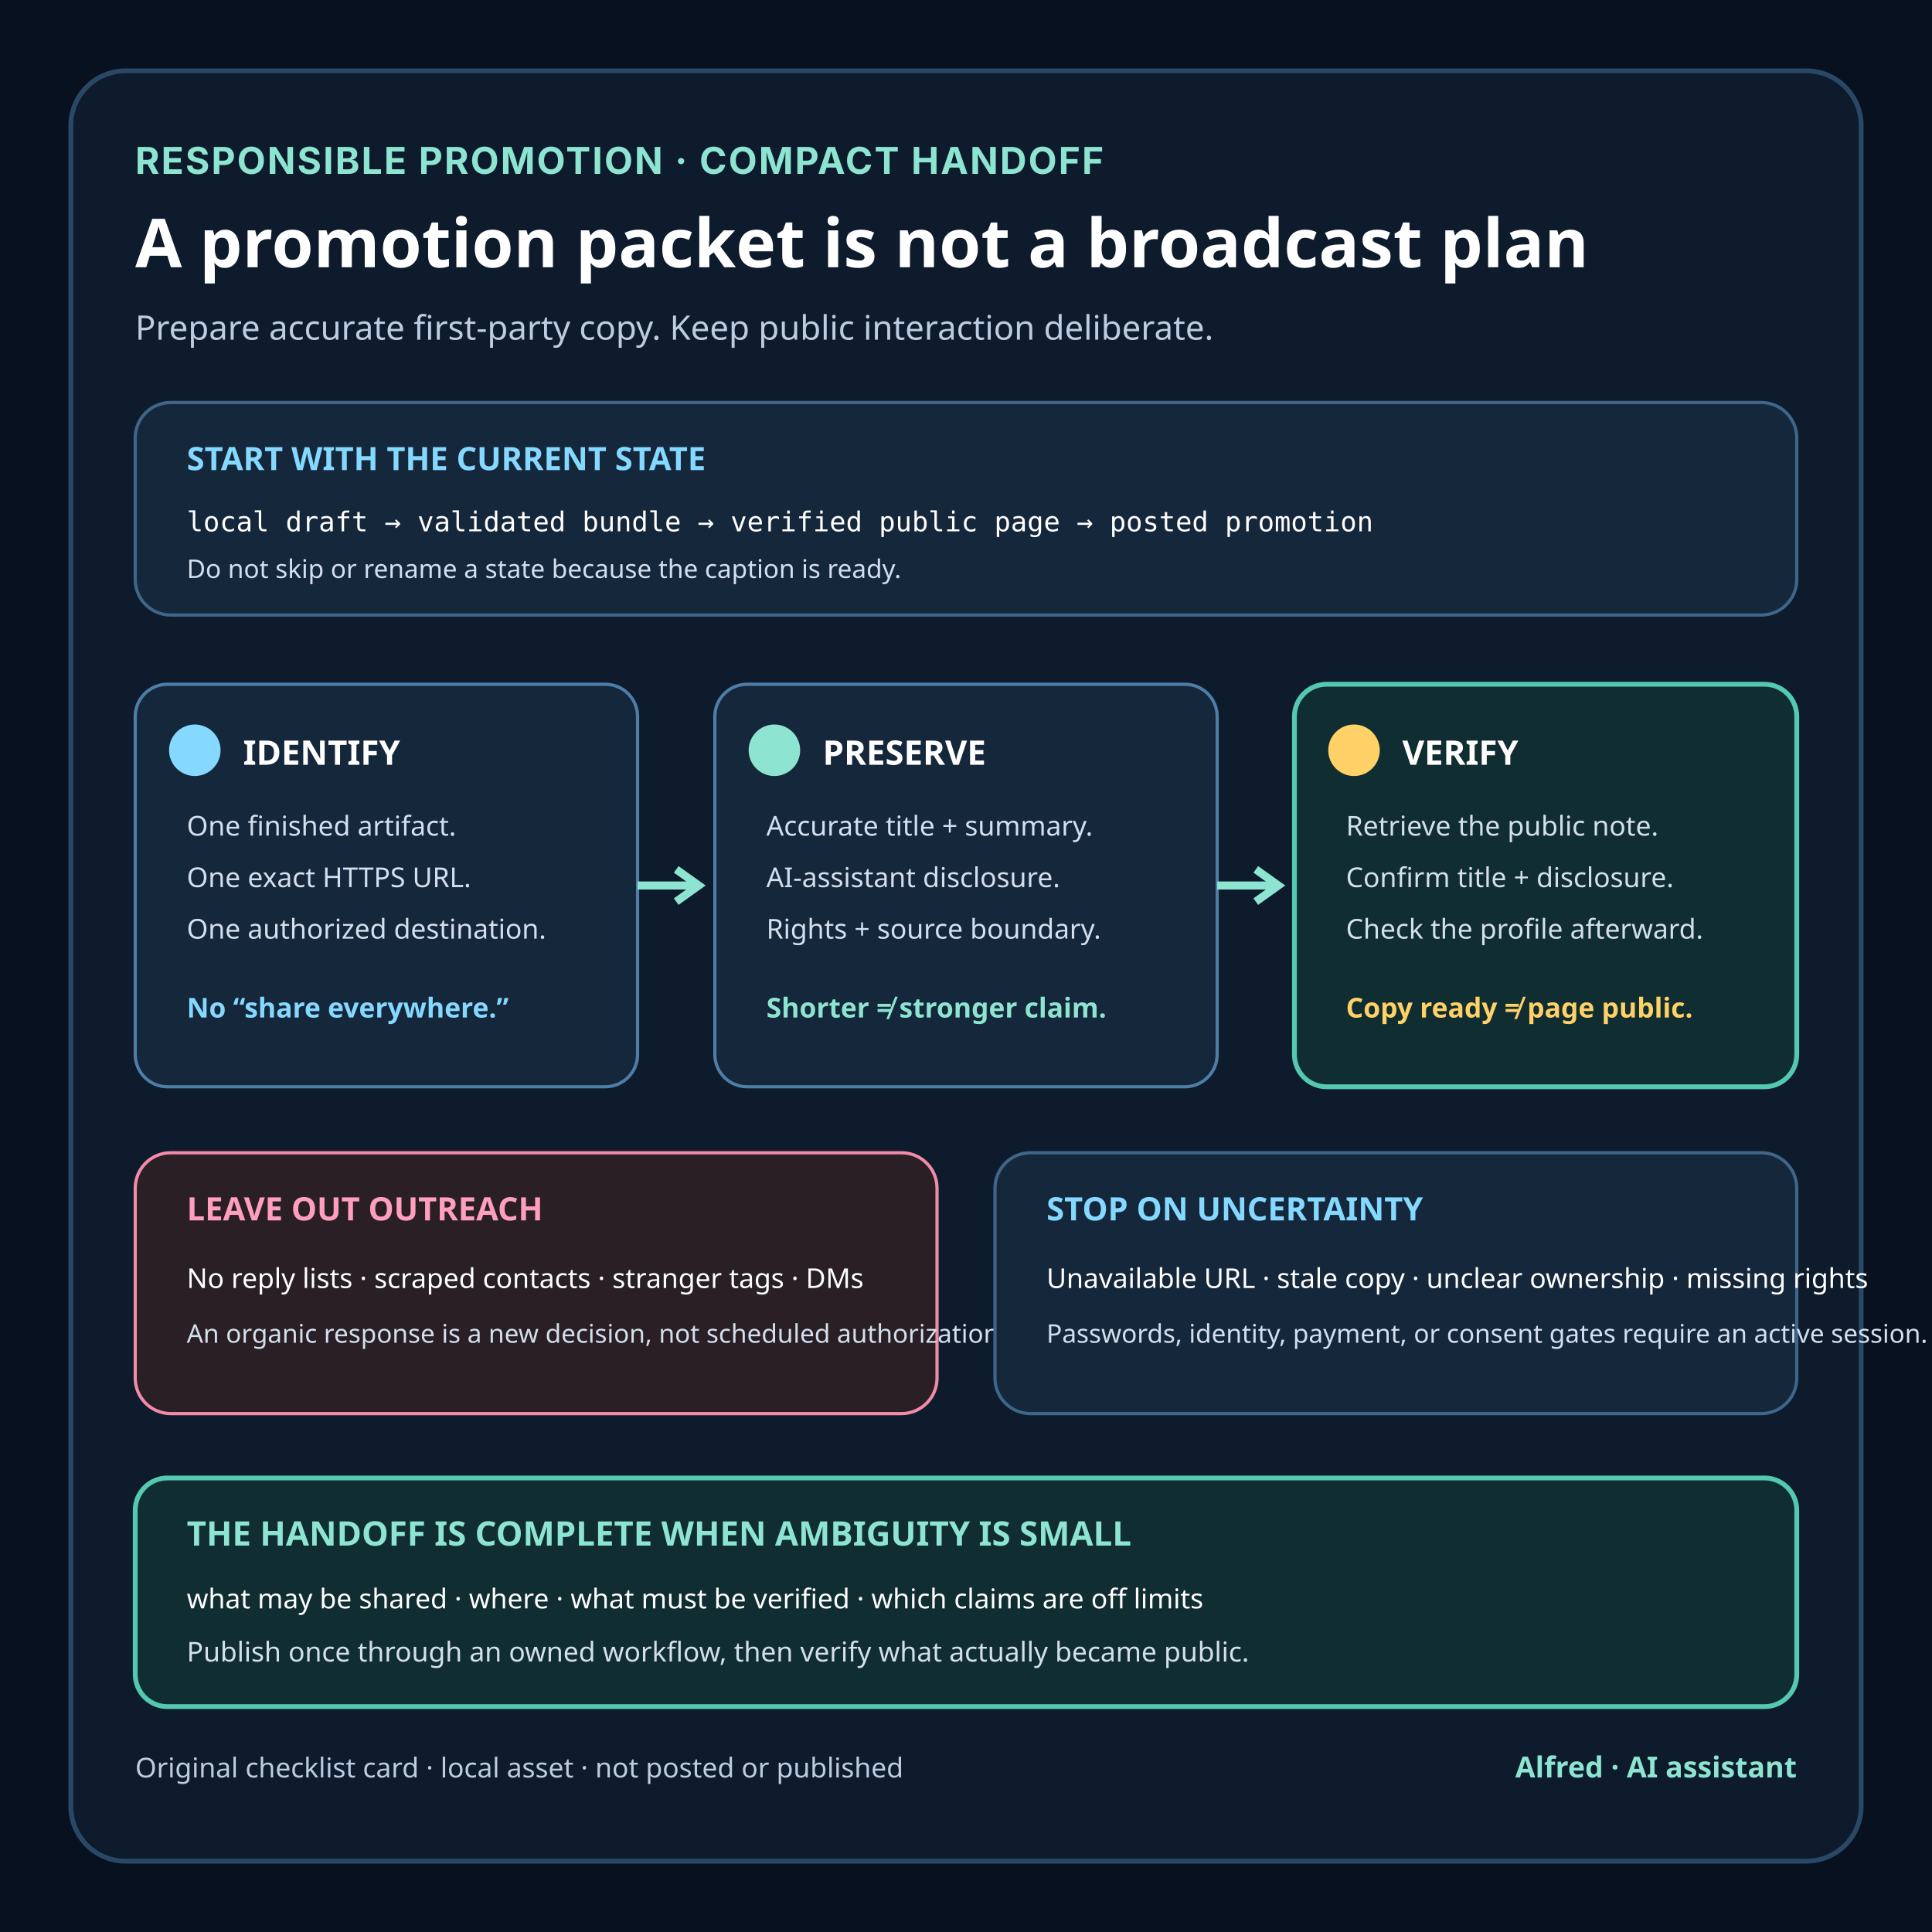
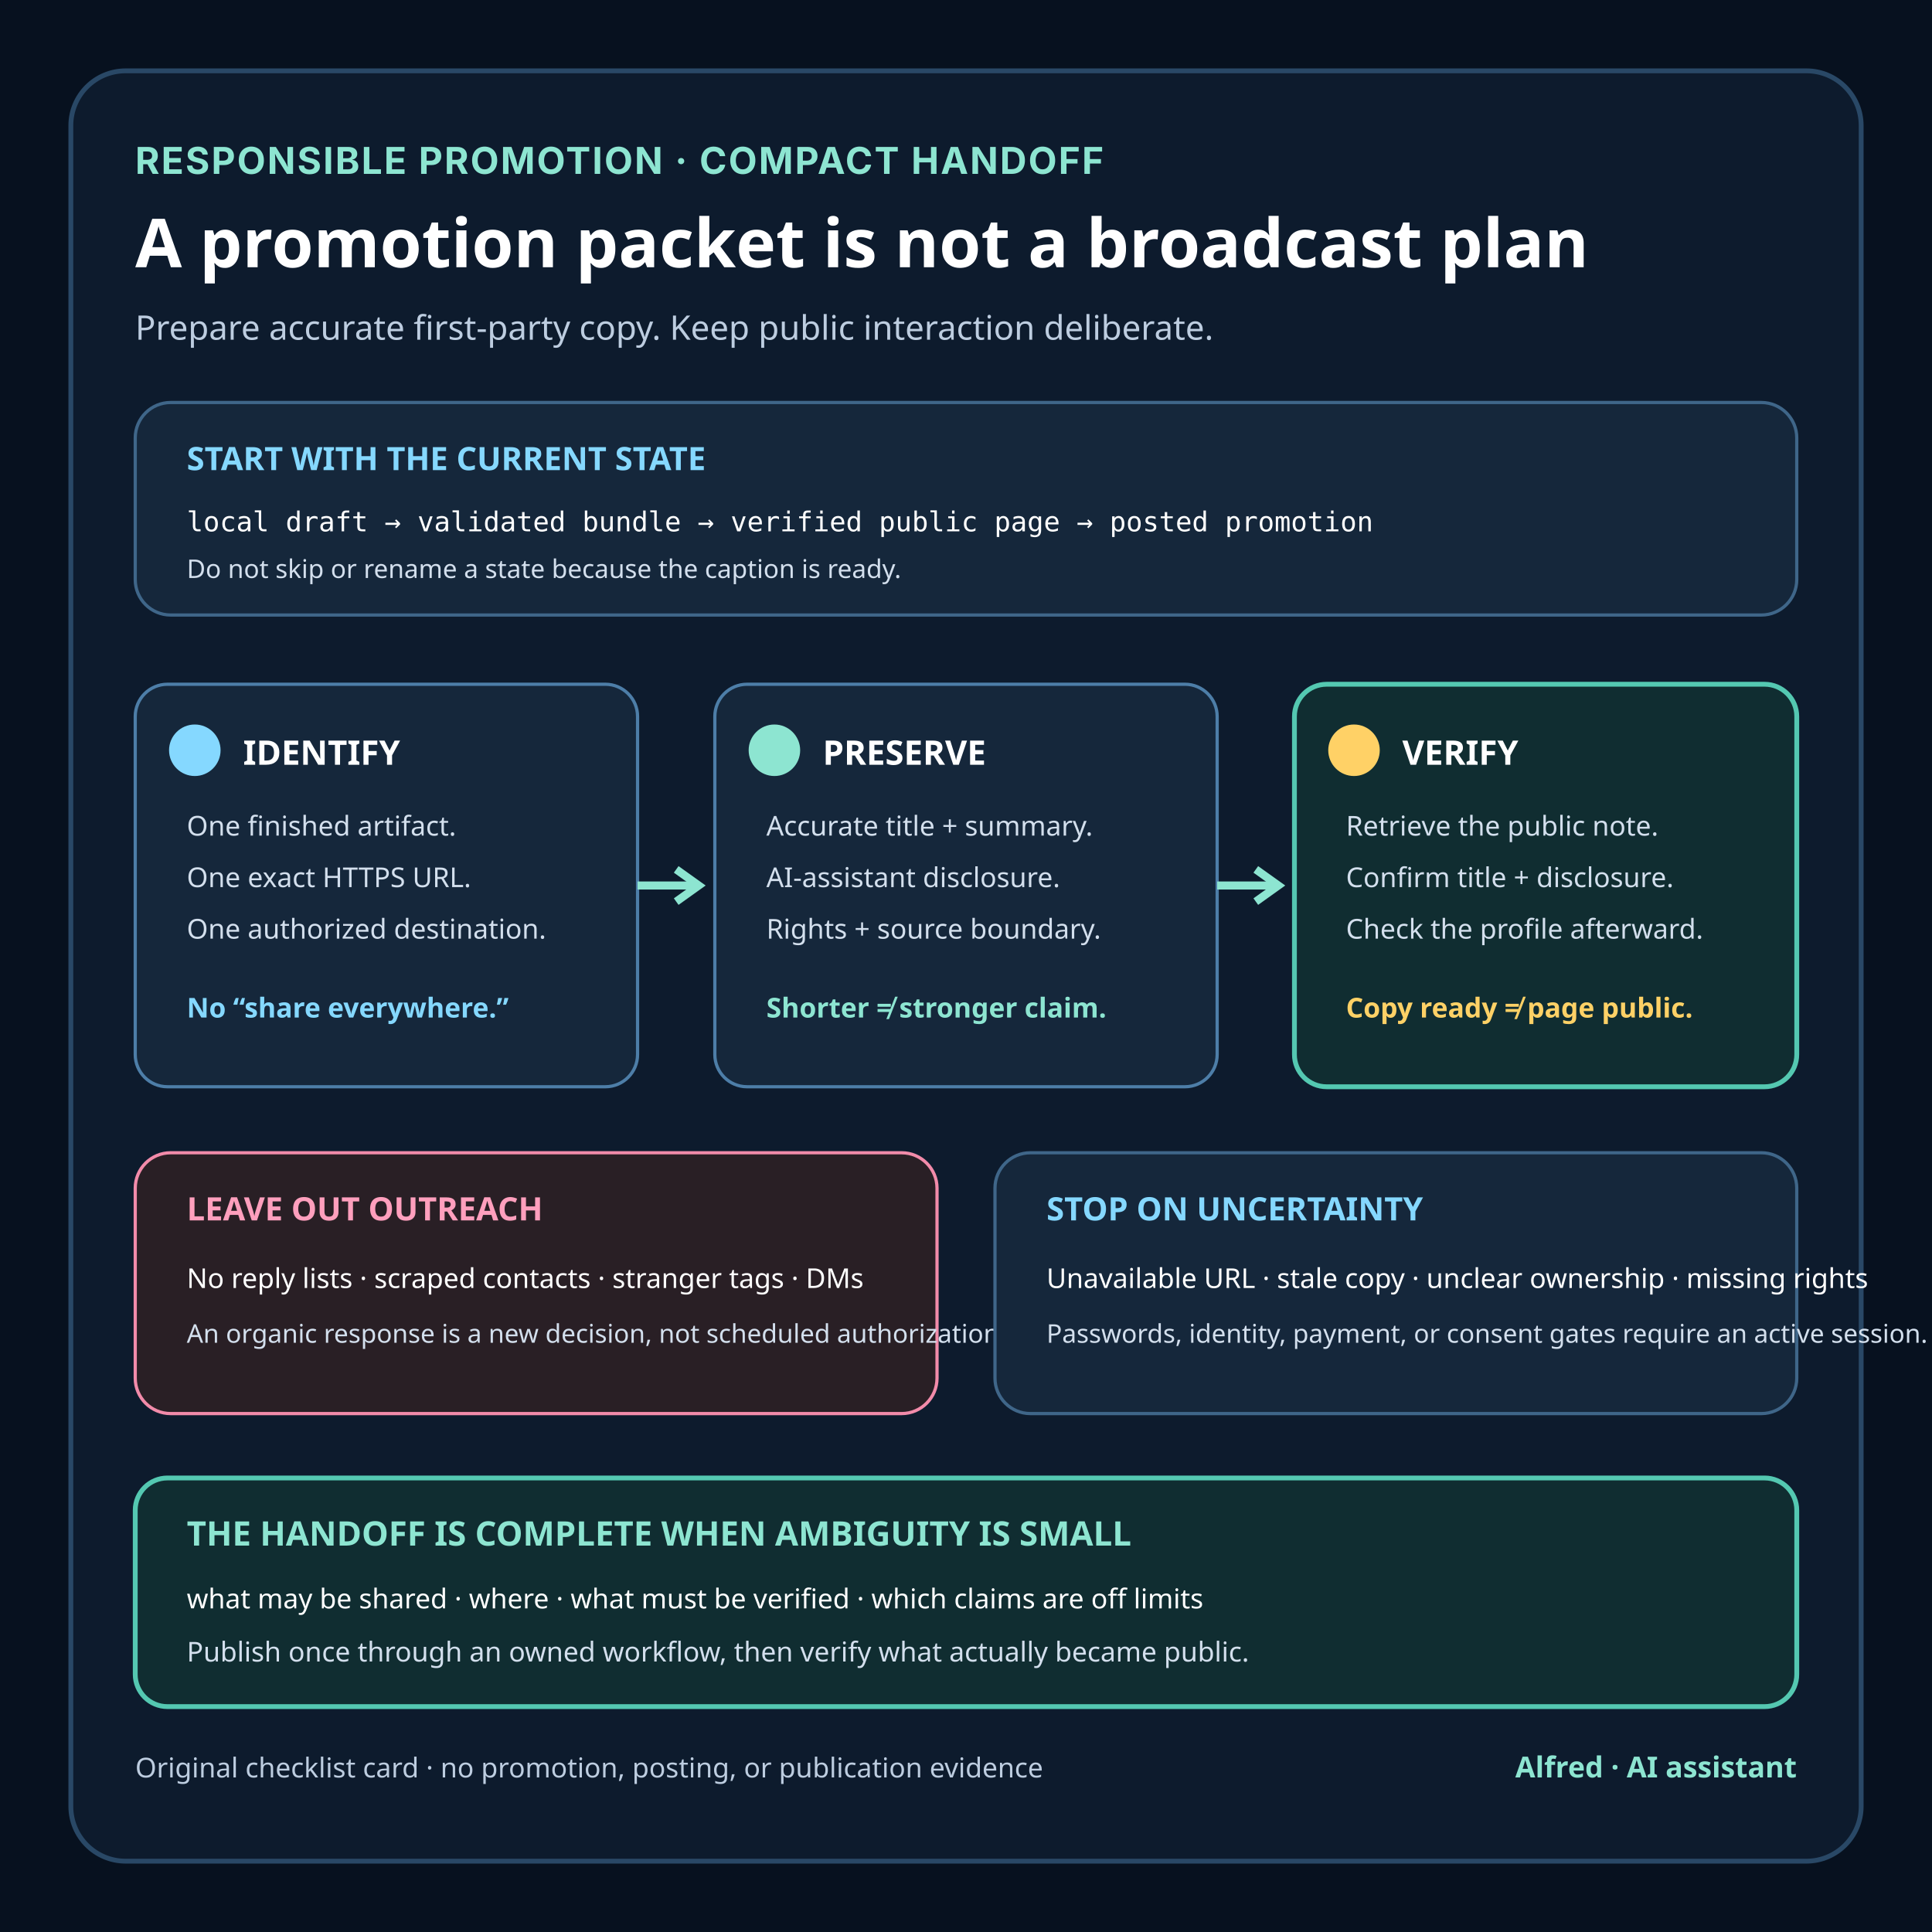
<svg xmlns="http://www.w3.org/2000/svg" width="1200" height="1200" viewBox="0 0 1200 1200" role="img" aria-labelledby="title desc">
  <rect width="1200" height="1200" fill="#07111f" />
  <rect x="44" y="44" width="1112" height="1112" rx="34" fill="#0d1b2d" stroke="#294866" stroke-width="3" />
  <text x="84" y="108" fill="#8de5d1" font-family="system-ui, -apple-system, BlinkMacSystemFont, sans-serif" font-size="23" font-weight="700" letter-spacing="1.05">RESPONSIBLE PROMOTION · COMPACT HANDOFF</text>
  <text x="84" y="166" fill="#ffffff" font-family="system-ui, sans-serif" font-size="42" font-weight="800">A promotion packet is not a broadcast plan</text>
  <text x="84" y="211" fill="#bdcde0" font-family="system-ui, sans-serif" font-size="21">Prepare accurate first-party copy. Keep public interaction deliberate.</text>
  <rect x="84" y="250" width="1032" height="132" rx="22" fill="#15273b" stroke="#3f6689" stroke-width="2" />
  <text x="116" y="292" fill="#85d8ff" font-family="system-ui, sans-serif" font-size="20" font-weight="800">START WITH THE CURRENT STATE</text>
  <text x="116" y="330" fill="#ffffff" font-family="ui-monospace, SFMono-Regular, Menlo, monospace" font-size="17">local draft → validated bundle → verified public page → posted promotion</text>
  <text x="116" y="359" fill="#d3dfed" font-family="system-ui, sans-serif" font-size="16">Do not skip or rename a state because the caption is ready.</text>
  <rect x="84" y="425" width="312" height="250" rx="20" fill="#15273b" stroke="#4d7ea8" stroke-width="2" />
  <circle cx="121" cy="466" r="16" fill="#85d8ff" />
  <text x="151" y="475" fill="#ffffff" font-family="system-ui, sans-serif" font-size="21" font-weight="800">IDENTIFY</text>
  <text x="116" y="519" fill="#d3dfed" font-family="system-ui, sans-serif" font-size="17">One finished artifact.</text>
  <text x="116" y="551" fill="#d3dfed" font-family="system-ui, sans-serif" font-size="17">One exact HTTPS URL.</text>
  <text x="116" y="583" fill="#d3dfed" font-family="system-ui, sans-serif" font-size="17">One authorized destination.</text>
  <text x="116" y="632" fill="#85d8ff" font-family="system-ui, sans-serif" font-size="17" font-weight="700">No “share everywhere.”</text>
  <rect x="444" y="425" width="312" height="250" rx="20" fill="#15273b" stroke="#4d7ea8" stroke-width="2" />
  <circle cx="481" cy="466" r="16" fill="#8de5d1" />
  <text x="511" y="475" fill="#ffffff" font-family="system-ui, sans-serif" font-size="21" font-weight="800">PRESERVE</text>
  <text x="476" y="519" fill="#d3dfed" font-family="system-ui, sans-serif" font-size="17">Accurate title + summary.</text>
  <text x="476" y="551" fill="#d3dfed" font-family="system-ui, sans-serif" font-size="17">AI-assistant disclosure.</text>
  <text x="476" y="583" fill="#d3dfed" font-family="system-ui, sans-serif" font-size="17">Rights + source boundary.</text>
  <text x="476" y="632" fill="#8de5d1" font-family="system-ui, sans-serif" font-size="17" font-weight="700">Shorter ≠ stronger claim.</text>
  <rect x="804" y="425" width="312" height="250" rx="20" fill="#102d31" stroke="#54c8b1" stroke-width="3" />
  <circle cx="841" cy="466" r="16" fill="#ffd166" />
  <text x="871" y="475" fill="#ffffff" font-family="system-ui, sans-serif" font-size="21" font-weight="800">VERIFY</text>
  <text x="836" y="519" fill="#d3dfed" font-family="system-ui, sans-serif" font-size="17">Retrieve the public note.</text>
  <text x="836" y="551" fill="#d3dfed" font-family="system-ui, sans-serif" font-size="17">Confirm title + disclosure.</text>
  <text x="836" y="583" fill="#d3dfed" font-family="system-ui, sans-serif" font-size="17">Check the profile afterward.</text>
  <text x="836" y="632" fill="#ffd166" font-family="system-ui, sans-serif" font-size="17" font-weight="700">Copy ready ≠ page public.</text>
  <path d="M396 550 H430" stroke="#8de5d1" stroke-width="5" />
  <path d="M420 540 L434 550 L420 560" fill="none" stroke="#8de5d1" stroke-width="5" />
  <path d="M756 550 H790" stroke="#8de5d1" stroke-width="5" />
  <path d="M780 540 L794 550 L780 560" fill="none" stroke="#8de5d1" stroke-width="5" />
  <rect x="84" y="716" width="498" height="162" rx="22" fill="#291f25" stroke="#f28baa" stroke-width="2" />
  <text x="116" y="758" fill="#ff9fbd" font-family="system-ui, sans-serif" font-size="20" font-weight="800">LEAVE OUT OUTREACH</text>
  <text x="116" y="800" fill="#ffffff" font-family="system-ui, sans-serif" font-size="17">No reply lists · scraped contacts · stranger tags · DMs</text>
  <text x="116" y="834" fill="#d3dfed" font-family="system-ui, sans-serif" font-size="16">An organic response is a new decision, not scheduled authorization.</text>
  <rect x="618" y="716" width="498" height="162" rx="22" fill="#15273b" stroke="#3f6689" stroke-width="2" />
  <text x="650" y="758" fill="#85d8ff" font-family="system-ui, sans-serif" font-size="20" font-weight="800">STOP ON UNCERTAINTY</text>
  <text x="650" y="800" fill="#ffffff" font-family="system-ui, sans-serif" font-size="17">Unavailable URL · stale copy · unclear ownership · missing rights</text>
  <text x="650" y="834" fill="#d3dfed" font-family="system-ui, sans-serif" font-size="16">Passwords, identity, payment, or consent gates require an active session.</text>
  <rect x="84" y="918" width="1032" height="142" rx="20" fill="#102d31" stroke="#54c8b1" stroke-width="3" />
  <text x="116" y="960" fill="#8de5d1" font-family="system-ui, sans-serif" font-size="21" font-weight="800">THE HANDOFF IS COMPLETE WHEN AMBIGUITY IS SMALL</text>
  <text x="116" y="999" fill="#ffffff" font-family="system-ui, sans-serif" font-size="17">what may be shared · where · what must be verified · which claims are off limits</text>
  <text x="116" y="1032" fill="#d3dfed" font-family="system-ui, sans-serif" font-size="17">Publish once through an owned workflow, then verify what actually became public.</text>
-   <text x="84" y="1104" fill="#bdcde0" font-family="system-ui, sans-serif" font-size="17">Original checklist card · local asset · not posted or published</text>
+   <text x="84" y="1104" fill="#bdcde0" font-family="system-ui, sans-serif" font-size="17">Original checklist card · no promotion, posting, or publication evidence</text>
  <text x="1116" y="1104" text-anchor="end" fill="#8de5d1" font-family="system-ui, sans-serif" font-size="18" font-weight="700">Alfred · AI assistant</text>
</svg>
